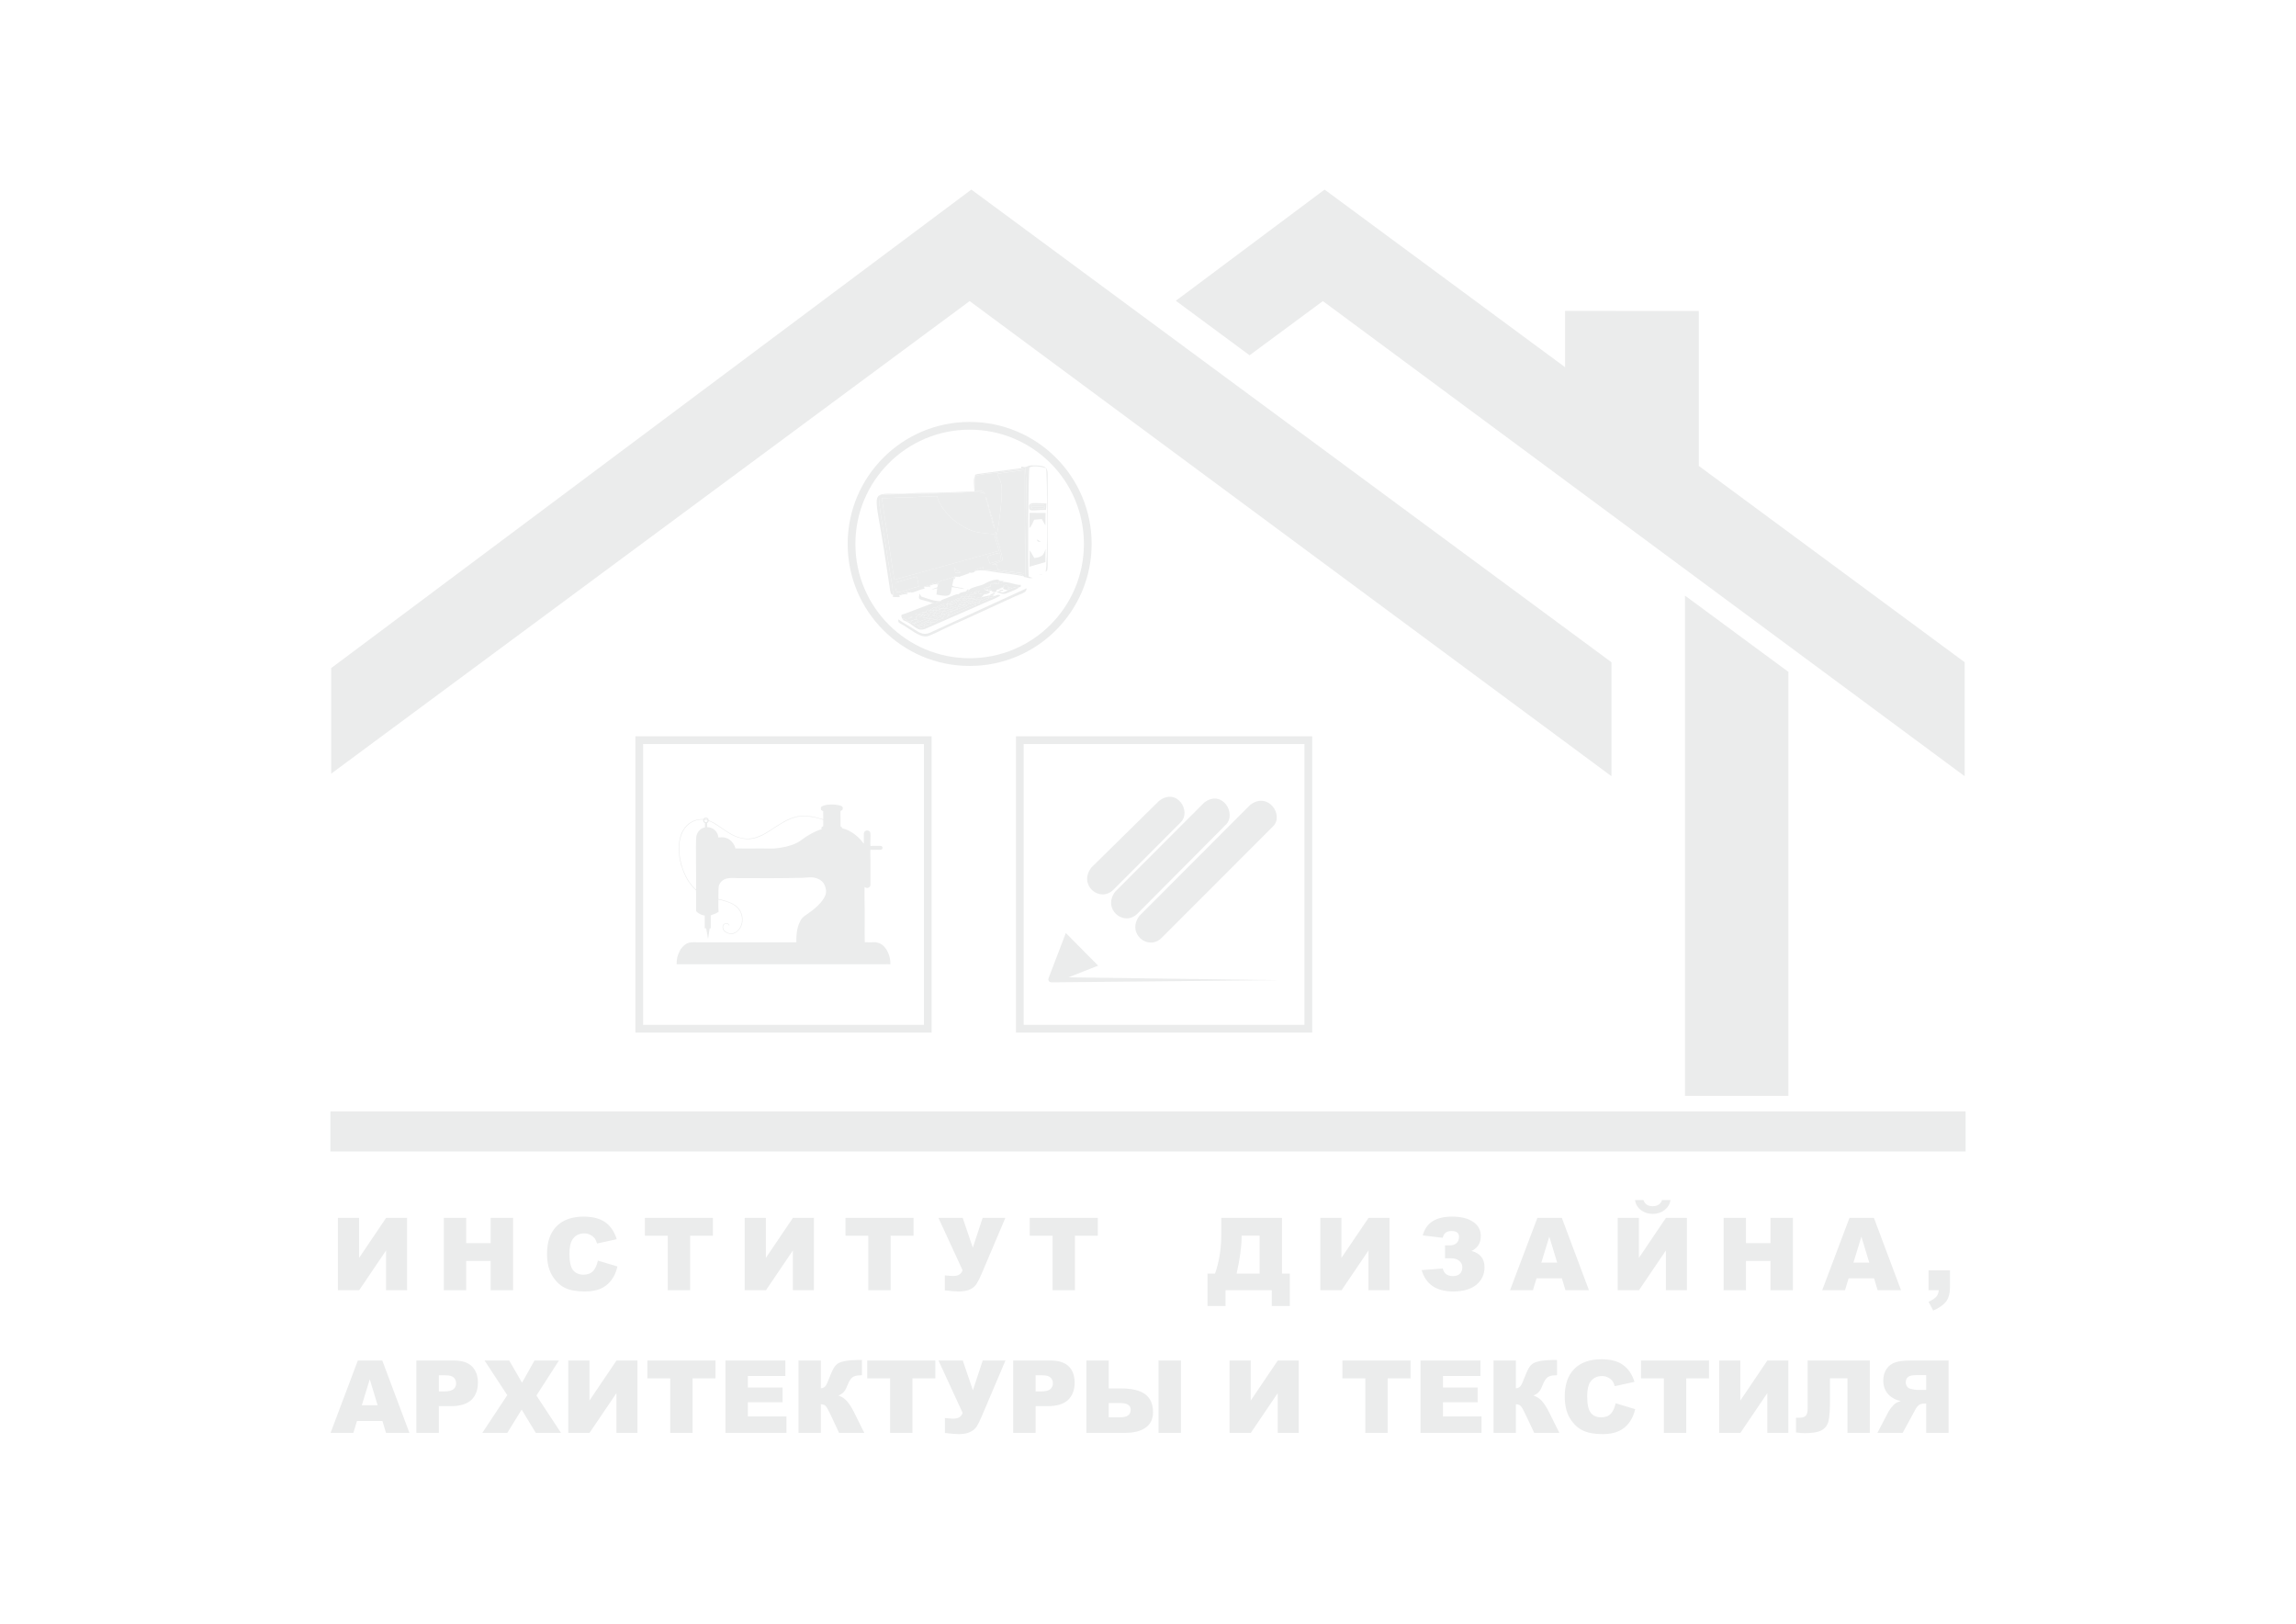
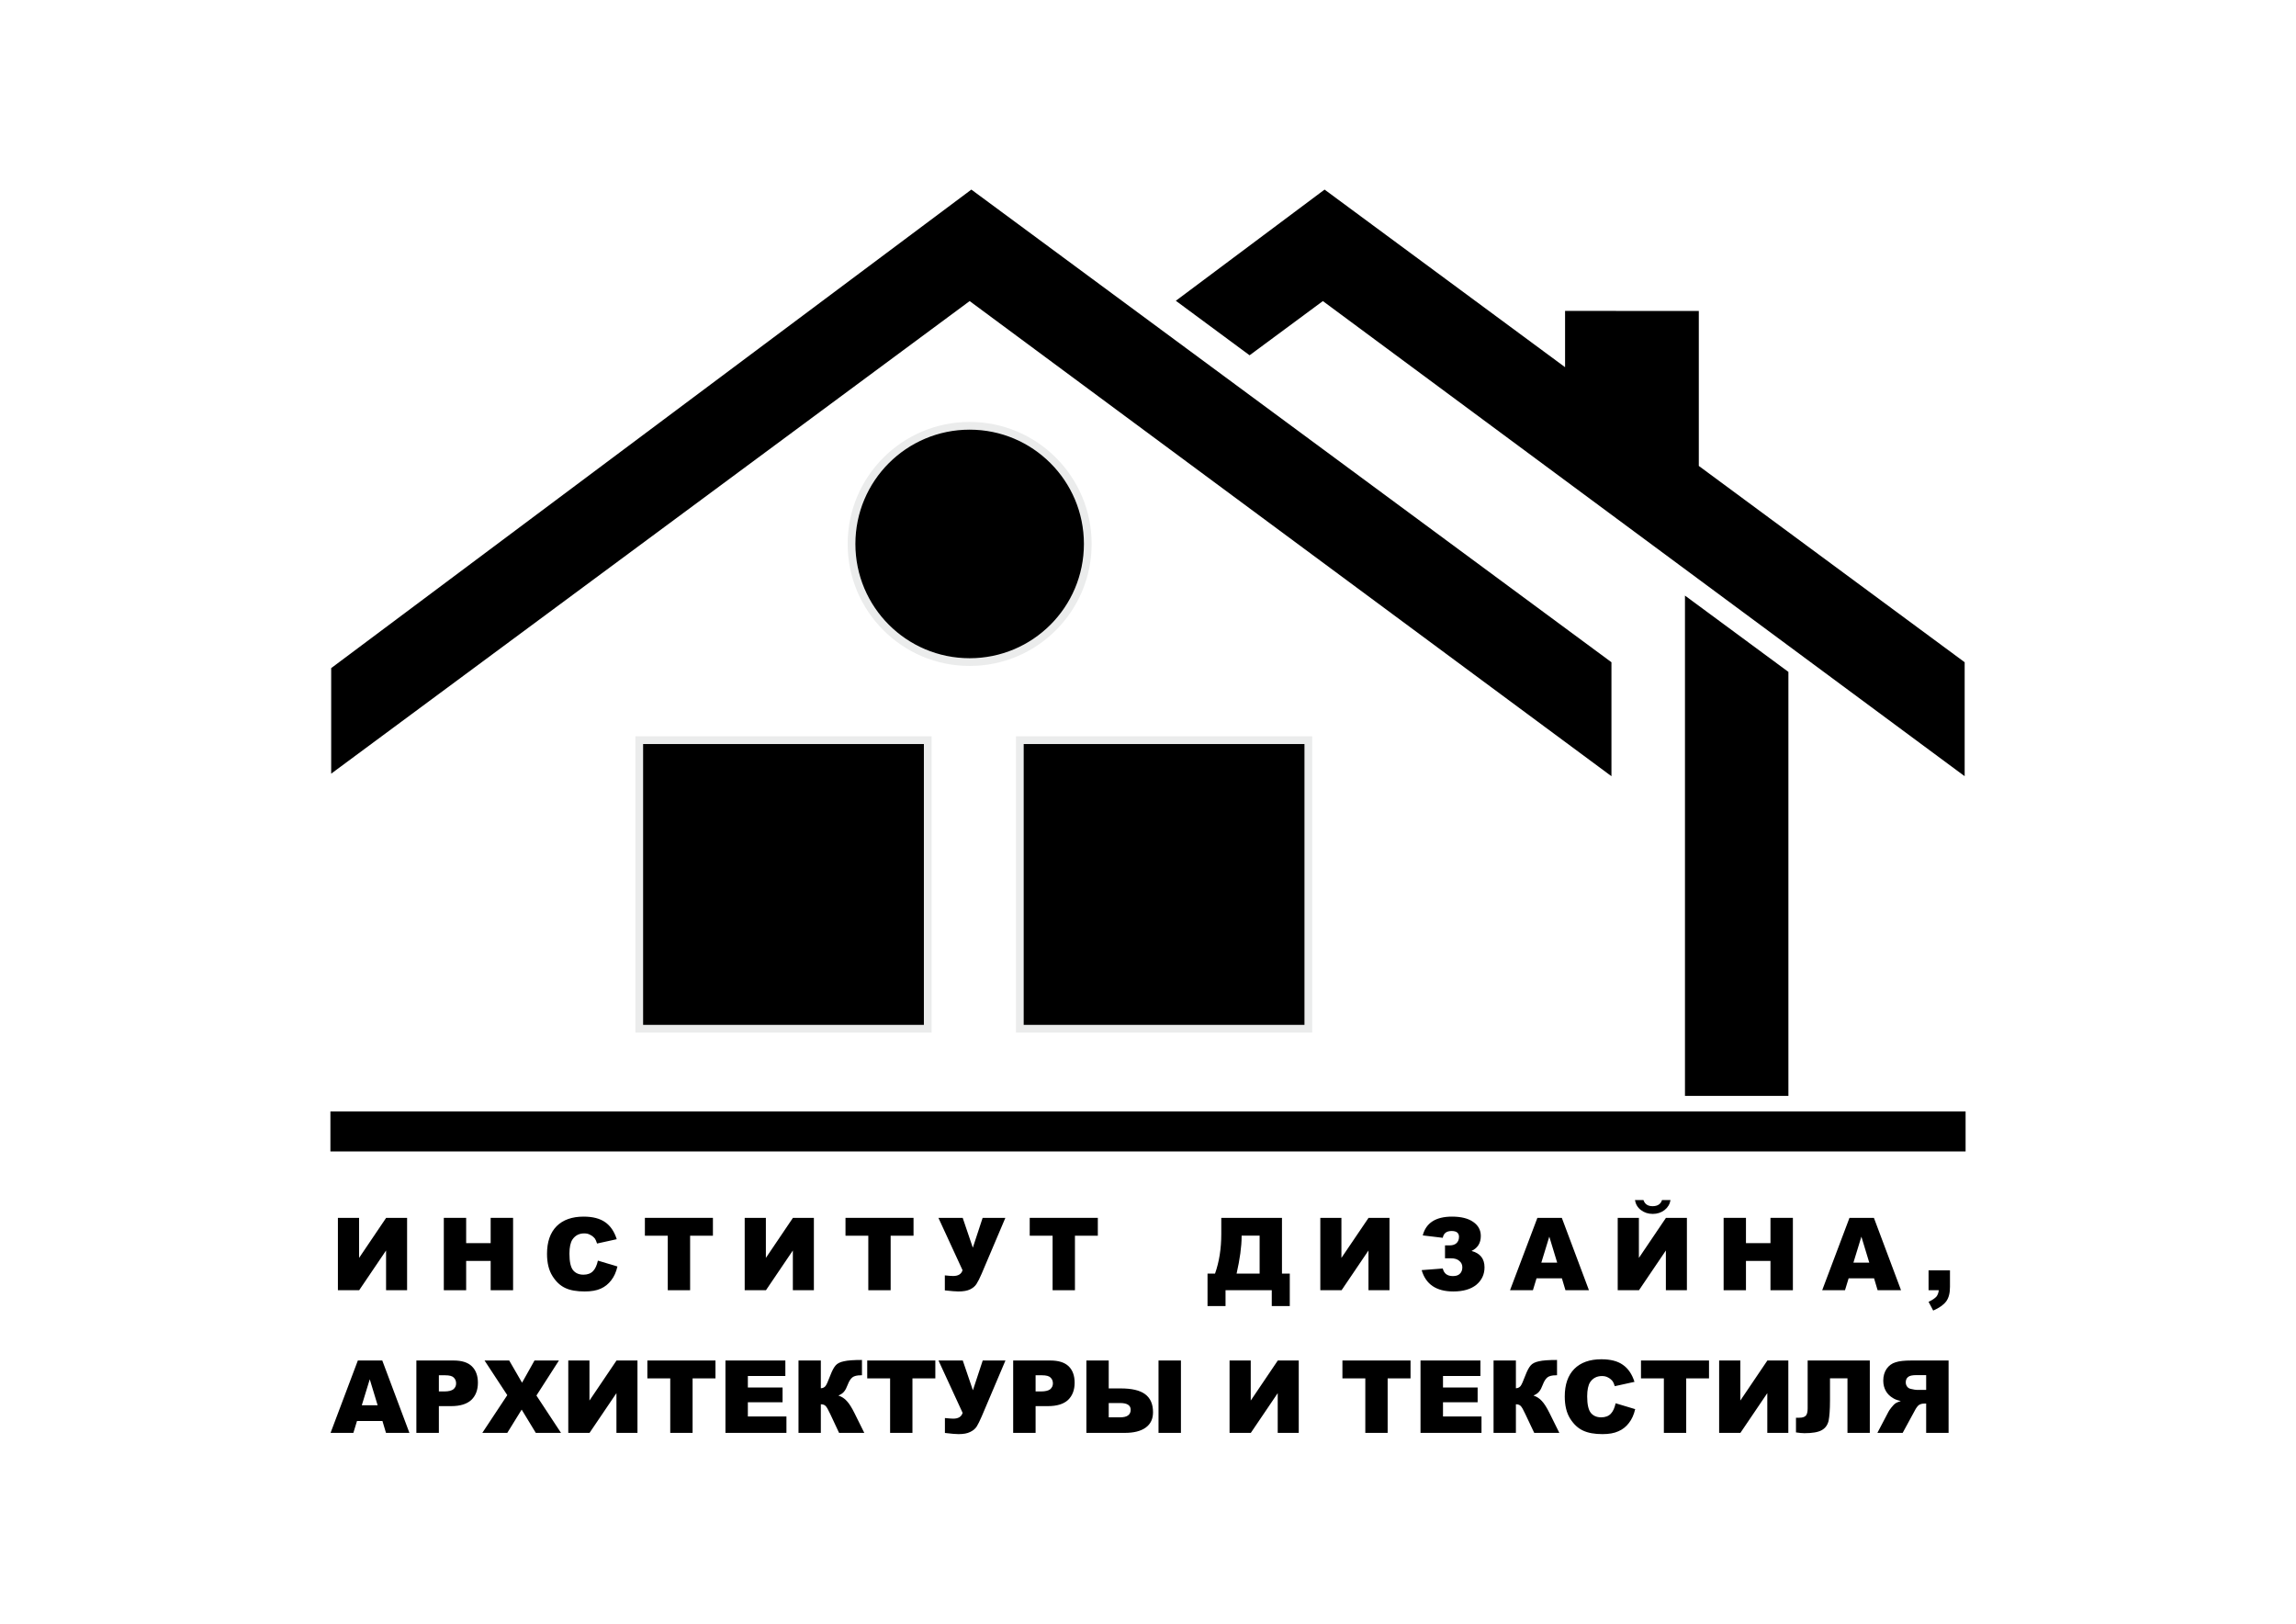
<svg xmlns="http://www.w3.org/2000/svg" xml:space="preserve" width="297mm" height="210mm" version="1.1" style="shape-rendering:geometricPrecision; text-rendering:geometricPrecision; image-rendering:optimizeQuality; fill-rule:evenodd; clip-rule:evenodd" viewBox="0 0 29700 21000">
  <defs>
    <style type="text/css">
   
    .str0 {stroke:#EBECEC;stroke-width:100}
-     .fil1 {fill:none}
-     .fil0 {fill:#EBECEC}
-     .fil2 {fill:#EBECEC;fill-rule:nonzero}
+     .fil1 {fill:#000}
+     .fil0 {fill:#000}
+     .fil2 {fill:#000;fill-rule:nonzero}
   
  </style>
  </defs>
  <g id="Слой_x0020_1">
    <polygon class="fil0" points="12565,2452 4284,8641 4284,10006 12543,3894 20845,10039 20845,8565 " />
    <polygon class="fil0" points="17134,2452 15210,3890 16164,4595 17112,3894 25414,10039 25414,8565 21975,6026 21975,4022 20245,4021 20245,4749 " />
    <polygon class="fil0" points="21796,7703 21796,14174 23134,14174 23134,8690 " />
    <polygon class="fil0" points="25426,14375 4274,14375 4274,14892 25426,14892 " />
    <path class="fil0" d="M16541 12677l-2719 -37 383 -151 -418 -422 -220 575c-16,38 2,63 41,63l2933 -28z" />
    <path class="fil0" d="M14993 10358l-876 863c-174,226 111,460 286,286l869 -870c145,-142 -47,-457 -279,-279z" />
    <path class="fil0" d="M15576 10381l-1149 1150c-174,226 111,460 286,286l1144 -1151c145,-143 -50,-464 -281,-285z" />
    <path class="fil0" d="M16172 10410l-1432 1434c-174,226 111,460 286,286l1442 -1443c145,-143 -64,-455 -296,-277z" />
    <polygon class="fil1 str0" points="13192,9573 16924,9573 16924,13305 13192,13305 " />
    <path class="fil0" d="M9004 11505c-18,-8 -70,-75 -84,-95 -76,-110 -126,-263 -133,-403 -8,-151 35,-302 163,-373 40,-22 91,-37 146,-34 -3,24 5,40 23,45l0 56c-55,8 -103,60 -112,119 -10,66 1,581 -3,685zm1626 -781c-79,21 -170,74 -227,114 -34,24 -61,47 -103,67 -78,38 -186,60 -275,68 -50,4 -117,0 -170,0 -113,0 -229,3 -342,0 -9,-48 -46,-92 -73,-111 -17,-14 -38,-23 -63,-29 -13,-3 -28,-4 -42,-4 -12,0 -35,4 -43,1 -5,-74 -68,-132 -145,-132l0 -50c2,-10 15,-5 20,-30 79,20 213,142 325,192 311,141 458,-99 726,-215 108,-47 213,-45 330,-20 24,6 82,20 101,30 0,116 3,71 -19,93 -11,11 -4,17 0,26zm-1477 -111c-4,31 -52,23 -42,-11 11,1 34,6 42,11zm-36 -19c13,-8 29,-7 34,10 -10,-2 -27,-5 -34,-10zm-304 183c0,8 -10,33 -13,44 -25,85 -26,176 -12,264 3,18 5,34 9,50 3,14 11,37 11,49l35 97c35,85 69,137 128,203 7,9 29,26 33,34l1 251c1,11 -3,15 15,30 28,21 58,38 96,42l0 165 19 1 24 136 6 -33 14 -103 15 -1 0 -166c2,-5 39,-14 60,-24 15,-6 28,-16 41,-22 -4,-48 -4,-111 -2,-159 18,0 99,25 119,32 72,25 138,65 169,138 16,38 22,86 14,130 -15,78 -82,155 -167,133 -94,-25 -89,-112 -41,-122 18,-3 31,3 39,17 4,8 1,8 9,5 -14,-45 -77,-34 -86,6 -4,17 -2,33 4,48 8,16 16,22 28,33 20,10 29,17 56,22 24,4 48,3 68,-8 32,-17 64,-46 79,-80 22,-43 27,-97 16,-148 -5,-23 -14,-44 -24,-62 -33,-56 -83,-88 -147,-113 -36,-14 -96,-32 -136,-39l1 -116c3,-41 -1,-51 18,-84 12,-22 30,-39 53,-51 55,-29 117,-19 184,-19 269,1 559,3 827,-4 69,-1 117,-17 187,6 51,16 91,51 108,99 14,36 21,79 7,117 -37,99 -154,192 -241,251 -50,34 -69,47 -98,114 -32,72 -40,161 -38,247 -64,2 -132,0 -197,0 -362,0 -725,0 -1087,0 -64,0 -112,-6 -163,36 -10,9 -17,14 -25,24 -4,5 -19,24 -23,27 -2,12 -57,77 -53,197l520 0 889 0 1269 0c20,0 69,-2 86,1 7,-100 -48,-235 -141,-273 -10,-4 -43,-11 -47,-13 -12,2 -129,2 -143,0 -3,-144 1,-301 -1,-447 -1,-74 -4,-201 -1,-268 15,9 29,20 54,8 19,-10 22,-24 22,-50l0 -293c0,-44 -4,-105 0,-147 19,4 66,1 88,1 28,0 68,8 68,-25 0,-32 -40,-25 -66,-25 -22,0 -72,-2 -90,2 -3,-31 0,-80 0,-113 0,-38 7,-75 -29,-86 -16,-5 -35,0 -44,9 -13,11 -13,24 -13,45 0,38 0,77 0,115 -7,-6 -19,-24 -26,-33 -26,-32 -58,-63 -92,-88 -45,-34 -94,-61 -161,-79 -4,-21 -16,-15 -22,-26l-1 -197c16,-8 29,-11 30,-33 1,-22 -10,-28 -28,-35 -59,-22 -200,-23 -245,10 -9,6 -11,9 -11,23 -1,30 12,24 30,37l1 105c-83,-20 -114,-38 -214,-44 -83,-5 -148,6 -217,35 -124,53 -214,130 -324,191 -181,100 -308,88 -485,-21 -75,-47 -155,-117 -240,-146 -4,-19 -10,-31 -26,-35 -21,-6 -39,4 -43,17 -101,-3 -187,38 -242,110 -9,12 -16,22 -24,36 -4,8 -16,34 -21,38z" />
    <polygon class="fil1 str0" points="8269,9573 12001,9573 12001,13305 8269,13305 " />
    <path class="fil1 str0" d="M12543 5507c844,0 1528,684 1528,1528 0,844 -684,1528 -1528,1528 -844,0 -1528,-684 -1528,-1528 0,-844 684,-1528 1528,-1528z" />
    <path class="fil2" d="M4371 16687m895 -936l0 936 -272 0 0 -514 -348 514 -275 0 0 -936 274 0 0 518 350 -518 271 0z" />
    <path class="fil2" d="M5741 16687m0 -936l289 0 0 327 317 0 0 -327 290 0 0 936 -290 0 0 -379 -317 0 0 379 -289 0 0 -936z" />
    <path class="fil2" d="M7076 16687m658 -383l253 76c-17,72 -43,131 -81,179 -36,47 -81,84 -136,108 -53,24 -123,36 -206,36 -103,0 -186,-14 -250,-44 -66,-30 -121,-81 -168,-156 -47,-75 -70,-170 -70,-286 0,-155 41,-274 124,-358 82,-82 199,-124 349,-124 118,0 211,24 279,72 68,47 118,120 150,220l-255 56c-9,-29 -18,-50 -27,-63 -17,-21 -37,-38 -61,-49 -23,-14 -49,-19 -78,-19 -65,0 -116,26 -152,79 -26,39 -39,100 -39,184 0,104 16,174 47,213 31,38 76,58 134,58 54,0 96,-16 125,-47 29,-30 49,-76 62,-135z" />
    <path class="fil2" d="M8342 16687m0 -936l880 0 0 231 -295 0 0 705 -289 0 0 -705 -296 0 0 -231z" />
    <path class="fil2" d="M9633 16687m895 -936l0 936 -272 0 0 -514 -348 514 -275 0 0 -936 274 0 0 518 350 -518 271 0z" />
    <path class="fil2" d="M10937 16687m0 -936l880 0 0 231 -296 0 0 705 -289 0 0 -705 -295 0 0 -231z" />
    <path class="fil2" d="M12139 16687m0 -936l314 0 131 386 127 -386 294 0 -307 723c-25,58 -47,102 -66,131 -18,29 -45,52 -83,71 -37,18 -87,27 -152,27 -34,0 -92,-5 -175,-14l0 -194c49,5 85,8 107,8 67,0 107,-25 122,-75l-312 -677z" />
    <path class="fil2" d="M13320 16687m0 -936l881 0 0 231 -296 0 0 705 -289 0 0 -705 -296 0 0 -231z" />
    <path class="fil2" d="M15620 16687m1064 205l-233 0 0 -205 -598 0 0 205 -233 0 0 -420 97 0c54,-152 81,-322 81,-512l0 -209 785 0 0 721 101 0 0 420zm-390 -420l0 -491 -233 0 0 12c0,129 -22,289 -65,479l298 0z" />
    <path class="fil2" d="M17079 16687m895 -936l0 936 -272 0 0 -514 -348 514 -275 0 0 -936 273 0 0 518 351 -518 271 0z" />
    <path class="fil2" d="M18390 16687m645 -508c112,30 168,100 168,212 0,91 -35,166 -105,225 -71,58 -171,87 -299,87 -220,0 -356,-93 -409,-276l273 -21c16,66 59,98 131,98 41,0 71,-10 90,-30 21,-19 32,-48 32,-83 0,-36 -13,-63 -40,-84 -24,-22 -61,-33 -106,-33l-78 0 0 -167 61 0c38,0 67,-10 88,-29 21,-20 32,-47 32,-81 0,-51 -32,-76 -96,-76 -65,0 -103,29 -114,88l-259 -31c42,-162 169,-243 378,-243 117,0 208,22 274,68 66,45 99,106 99,182 0,92 -40,156 -120,194z" />
    <path class="fil2" d="M19533 16687m671 -154l-328 0 -47 154 -296 0 354 -936 316 0 351 936 -304 0 -46 -154zm-61 -203l-102 -336 -103 336 205 0z" />
    <path class="fil2" d="M20926 16687m895 -936l0 936 -272 0 0 -514 -348 514 -275 0 0 -936 274 0 0 518 350 -518 271 0zm-212 -230c-9,53 -35,96 -77,129 -43,33 -94,50 -153,50 -59,0 -110,-17 -153,-50 -43,-33 -68,-76 -77,-129l110 0c18,53 57,79 118,79 64,0 105,-26 122,-79l110 0z" />
    <path class="fil2" d="M22296 16687m0 -936l289 0 0 327 317 0 0 -327 290 0 0 936 -290 0 0 -379 -317 0 0 379 -289 0 0 -936z" />
    <path class="fil2" d="M23571 16687m671 -154l-329 0 -47 154 -295 0 353 -936 316 0 351 936 -303 0 -46 -154zm-62 -203l-102 -336 -103 336 205 0z" />
    <path class="fil2" d="M24947 16687m0 -257l277 0 0 213c0,80 -15,141 -48,187 -34,46 -89,85 -169,120l-60 -113c50,-23 82,-46 102,-68 18,-24 27,-50 30,-82l-132 0 0 -257z" />
    <path class="fil2" d="M4276 18532m671 -154l-329 0 -47 154 -295 0 353 -936 316 0 351 936 -303 0 -46 -154zm-62 -203l-102 -336 -103 336 205 0zm501 357m0 -936l482 0c104,0 183,24 235,74 52,50 79,122 79,213 0,95 -29,169 -85,223 -58,53 -144,80 -262,80l-158 0 0 346 -291 0 0 -936zm291 400l72 0c56,0 95,-11 117,-29 23,-20 34,-44 34,-75 0,-30 -9,-54 -30,-75 -19,-20 -56,-30 -111,-30l-82 0 0 209zm562 536m29 -936l319 0 166 287 161 -287 316 0 -291 453 318 483 -326 0 -183 -301 -186 301 -323 0 323 -488 -294 -448zm1083 936m895 -936l0 936 -272 0 0 -514 -348 514 -275 0 0 -936 274 0 0 518 350 -518 271 0zm128 936m0 -936l881 0 0 231 -296 0 0 705 -289 0 0 -705 -296 0 0 -231zm1010 936m0 -936l775 0 0 200 -485 0 0 149 449 0 0 191 -449 0 0 184 499 0 0 212 -789 0 0 -936zm945 936m851 0l-326 0 -113 -241c-27,-57 -47,-94 -62,-108 -14,-14 -35,-21 -61,-21l0 370 -289 0 0 -936 289 0 0 359c25,-1 44,-10 59,-27 14,-16 35,-64 65,-143 22,-57 44,-99 67,-125 21,-25 57,-44 107,-54 50,-12 128,-17 234,-17l0 198 -14 0c-50,0 -87,9 -110,27 -24,20 -43,50 -59,92 -16,41 -31,73 -50,94 -17,21 -42,36 -72,49 42,14 79,37 109,71 31,33 64,85 99,156l127 256zm38 0m0 -936l881 0 0 231 -296 0 0 705 -289 0 0 -705 -296 0 0 -231zm922 936m0 -936l314 0 131 385 127 -385 294 0 -307 723c-25,58 -47,102 -65,131 -19,29 -46,52 -84,70 -37,19 -86,28 -152,28 -34,0 -91,-5 -175,-15l0 -193c50,5 85,8 107,8 67,0 107,-25 122,-75l-312 -677zm966 936m0 -936l481 0c105,0 183,24 236,74 52,50 78,122 78,213 0,95 -29,169 -85,223 -57,53 -144,80 -261,80l-159 0 0 346 -290 0 0 -936zm290 400l72 0c56,0 96,-11 118,-29 22,-20 34,-44 34,-75 0,-30 -9,-54 -30,-75 -20,-20 -56,-30 -111,-30l-83 0 0 209zm657 536m289 -575l154 0c143,0 248,24 316,74 69,51 103,128 103,234 0,87 -31,152 -94,198 -63,46 -153,69 -271,69l-497 0 0 -936 289 0 0 361zm0 374l148 0c90,0 136,-33 136,-98 0,-58 -46,-87 -136,-87l-148 0 0 185zm644 -735l290 0 0 936 -290 0 0 -936zm919 936m895 -936l0 936 -272 0 0 -514 -348 514 -275 0 0 -936 274 0 0 518 350 -518 271 0zm565 936m0 -936l881 0 0 231 -296 0 0 705 -289 0 0 -705 -296 0 0 -231zm1010 936m0 -936l775 0 0 200 -484 0 0 149 448 0 0 191 -448 0 0 184 498 0 0 212 -789 0 0 -936zm945 936m851 0l-325 0 -114 -241c-26,-57 -47,-94 -62,-108 -14,-14 -35,-21 -61,-21l0 370 -289 0 0 -936 289 0 0 359c25,-1 44,-10 59,-27 14,-16 35,-64 65,-143 22,-57 44,-99 67,-125 21,-25 57,-44 107,-54 50,-12 128,-17 234,-17l0 198 -14 0c-50,0 -87,9 -110,27 -24,20 -43,50 -59,92 -16,41 -31,73 -50,94 -17,21 -42,36 -72,49 42,14 79,37 109,71 31,33 64,85 99,156l127 256zm70 0m658 -383l253 76c-17,72 -43,131 -81,179 -36,47 -81,84 -136,107 -53,25 -123,37 -206,37 -103,0 -186,-15 -250,-45 -66,-30 -121,-81 -168,-155 -47,-75 -70,-170 -70,-287 0,-154 41,-273 124,-357 82,-82 199,-124 349,-124 118,0 211,23 279,72 68,47 118,120 150,220l-255 56c-9,-29 -18,-50 -27,-63 -17,-21 -37,-38 -61,-50 -23,-13 -49,-18 -78,-18 -65,0 -116,26 -152,78 -26,40 -39,101 -39,185 0,103 16,174 47,213 31,38 76,58 134,58 54,0 96,-16 125,-47 29,-30 49,-76 62,-135zm328 383m0 -936l880 0 0 231 -295 0 0 705 -289 0 0 -705 -296 0 0 -231zm1011 936m895 -936l0 936 -272 0 0 -514 -348 514 -275 0 0 -936 274 0 0 518 350 -518 271 0zm99 936m955 0l-289 0 0 -706 -226 0 0 288c0,119 -7,205 -18,261 -13,55 -42,96 -89,122 -46,26 -121,39 -224,39 -31,0 -68,-4 -109,-10l0 -190 44 0c39,0 66,-9 83,-26 16,-17 24,-49 24,-94l0 -620 804 0 0 936zm98 0m921 0l0 -936 -482 0c-89,0 -157,7 -204,23 -47,14 -87,43 -116,85 -28,42 -43,92 -43,152 0,52 12,97 34,135 21,38 53,68 92,91 23,16 57,28 101,38 -34,11 -59,22 -75,34 -10,8 -26,24 -47,50 -20,25 -33,44 -39,57l-142 271 327 0 155 -285c19,-38 38,-61 52,-73 21,-15 45,-21 72,-21l25 0 0 379 290 0zm-290 -556l-122 0c-13,0 -39,-4 -77,-13 -19,-4 -35,-13 -47,-29 -12,-17 -18,-34 -18,-55 0,-30 9,-53 29,-69 19,-17 54,-25 108,-25l127 0 0 191z" />
    <path class="fil0" d="M11407 6444l161 1054 1354 -374 -61 -216c-196,-23 -264,-4 -469,-141 -85,-56 -238,-203 -270,-350l-715 27z" />
    <path class="fil0" d="M11598 7658c-7,-22 -12,-35 -16,-60l2 -63 270 -78c20,29 24,88 30,129 -82,13 -215,79 -286,72zm750 -319c25,47 8,27 44,46 26,14 13,3 31,21l-62 3c-9,-23 -19,-38 -13,-70zm426 -139c36,-24 113,-41 160,-51l16 95 -146 43 -30 -87zm60 -475c9,14 -1,-9 14,25l21 90c-20,-29 -32,-75 -35,-115zm-22 -75c7,11 8,2 18,32 7,25 4,21 7,43 -7,-10 -8,-3 -18,-33 -6,-21 -5,-21 -7,-42zm-20 -74c20,32 17,30 24,74 -18,-27 -21,-28 -24,-74zm-22 -76c22,34 17,24 24,74 -7,-11 -3,11 -16,-31 -7,-24 -5,-18 -8,-43zm-648 -83c32,147 185,294 270,350 205,137 273,118 469,141l61 216 -1354 374 -161 -1054 715 -27zm644 41c8,23 4,20 7,41 -22,-35 -18,-39 -25,-75 7,11 9,5 18,34zm135 -331l347 -47 -2 1336 -336 -44 -17 -72 -61 7c41,-27 97,-31 136,-60 3,-61 -72,-278 -90,-357 29,-12 -25,-14 8,5 29,15 -17,18 13,6 23,-123 73,-484 57,-609 -10,-90 -39,-111 -55,-165zm-290 31l5 197c68,-2 105,-19 126,35 -43,-41 -252,-20 -322,-17 -120,4 -234,6 -353,10 -129,4 -619,3 -696,25 -15,68 69,526 85,636 15,108 33,216 51,324 13,86 47,253 45,329 2,27 -26,21 34,25 93,6 36,-8 47,-19 6,-8 -6,-4 16,-16 1,0 22,-9 24,-10 70,-20 36,-2 50,9 23,7 15,7 6,-15 2,-3 -21,-14 24,-19 36,-4 17,-1 34,12 55,-2 105,-44 174,-49l-9 -27c3,-1 34,-11 34,-11 32,-1 12,-6 30,11 26,8 22,12 10,-12 11,-15 -14,0 16,-17 5,-3 19,-9 24,-10 59,-18 35,-4 49,7 25,9 18,10 8,-13 20,-27 62,-32 105,-45 163,-54 92,-32 109,-11 26,0 20,6 12,-20 0,0 -21,-13 24,-17 34,-4 16,-1 33,11l128 -46c63,-30 -48,4 21,-6 8,-1 28,-3 31,-4 32,-12 16,-7 26,-19 1,-3 3,-10 5,-8 0,0 -1,-10 44,-24 26,-7 34,-10 57,-20l0 32c68,0 183,25 257,33l199 27c51,7 43,3 67,26 9,18 4,9 29,14 -24,-241 32,-1317 -14,-1424 -76,-19 -34,3 -47,13 26,15 77,3 -46,20 -26,4 -52,7 -75,10 -54,8 -110,14 -160,22 -84,14 -250,24 -317,51z" />
    <path class="fil0" d="M12901 6127c16,54 45,75 55,165 16,125 -34,486 -57,609 -30,12 16,9 -13,-6 -33,-19 21,-17 -8,-5 18,79 93,296 90,357 -39,29 -95,33 -136,60l61 -7 17 72 336 44 2 -1336 -347 47z" />
    <path class="fil0" d="M11755 8002c10,-13 -12,-8 19,-19 18,-6 8,-3 33,-4l-52 23zm775 -288l52 -3c-20,13 -19,10 -26,30 -94,-4 -13,25 -109,25l15 -13c1,-1 6,-2 7,-7 1,-4 4,-5 7,-7 -61,-4 -28,-6 -46,-21 32,-16 36,4 9,-17l39 19c0,1 1,5 2,6 0,1 1,8 2,6 0,-1 1,4 1,6 52,-5 33,2 47,-24zm0 0l-44 -1c31,-29 7,-28 58,-26 -2,3 -2,42 -10,20 -1,-2 -2,5 -4,7zm7 -86c-26,28 37,22 -48,24 -4,1 -50,5 -74,20 -62,37 38,-3 -24,12 -2,1 -18,3 -21,3l-180 69c-22,14 -3,-4 -19,16 -20,12 -42,23 -72,36l-32 -8 -357 136c-48,16 -72,5 -28,85 10,-19 -22,-28 31,-10 38,14 -14,-4 32,28l68 -18 46 -22c-2,-2 -4,-10 -5,-8l-9 -13 -2 -39c33,14 34,11 64,-5 38,-20 1,-14 66,-19 3,-3 10,-10 11,-12 1,0 4,-4 5,-5 22,-18 -20,-16 25,-9 9,33 8,-19 -1,15l36 22 -42 33c44,6 48,-3 89,-11 -15,-16 -1,-4 -21,-19l-25 -15c54,-13 18,2 28,-22l-53 1 53 -33c63,-1 5,-4 31,18 21,7 13,7 4,-14 7,-10 -5,-4 14,-19l90 -39c58,0 4,-4 28,18 24,8 16,8 5,-13l12 -21c9,-24 7,6 2,-12 40,6 10,9 46,-2 48,-15 68,-42 124,-44 -37,31 -29,1 -18,30 40,13 6,59 116,0 24,-13 16,-11 24,-21l45 -3c31,-65 -4,23 -10,-49l-49 1c3,-2 7,-7 8,-5 3,10 10,-10 10,-10 13,-25 7,3 1,-14 49,8 51,-8 57,-11 21,-14 24,-6 61,-13 -33,20 -27,12 -12,41l61 12c6,-4 -5,0 19,-13 21,-11 -22,8 16,-7 20,-9 22,-8 46,-13 -15,-9 6,-3 -33,-15 -26,-7 -12,-4 -42,-7l26 -5 -38 -19 92 -30 -1 -22c1,-13 36,-3 40,-5l14 -23 37 17 13 -7c7,-34 -25,-12 18,-28 -34,-46 -173,19 -215,45 -21,13 -167,41 -183,70z" />
    <path class="fil0" d="M13256 6042c46,107 -10,1183 14,1424 32,9 45,16 90,9l-53 -18c-14,-109 -6,-1377 10,-1410 45,-31 172,-7 214,8 17,52 25,1265 -6,1339 11,-10 27,4 27,-87l0 -1175c0,-98 -43,-114 -204,-113 -57,1 -48,16 -92,23z" />
    <path class="fil0" d="M11620 8010c-1,47 -3,36 70,79 118,70 227,170 323,135 61,-23 152,-67 213,-98 71,-35 147,-66 221,-99l643 -295c114,-56 191,-60 189,-123l-1251 575c-93,39 -150,-13 -218,-55 -63,-40 -137,-80 -190,-119z" />
    <path class="fil0" d="M11552 7697c2,-76 -32,-243 -45,-329 -18,-108 -36,-216 -51,-324 -16,-110 -100,-568 -85,-636 77,-22 567,-21 696,-25 119,-4 233,-6 353,-10 70,-3 279,-24 322,17 -21,-54 -58,-37 -126,-35l-5 -197c-25,28 -7,163 -5,198 -224,5 -458,21 -681,19 -109,-1 -233,14 -337,12 -335,-6 -270,-18 -154,719l80 528c10,50 8,45 38,63z" />
    <path class="fil0" d="M11950 8074l14 30c-50,14 -57,33 -91,-2l77 -28zm0 0c37,-21 40,-26 84,-31l16 25c-56,13 -42,29 -100,6zm84 -31c38,-33 45,-36 98,-23 -37,34 -54,33 -98,23zm98 -23l-8 -14c0,-3 -1,-5 -3,-6 38,-22 45,-30 85,-4l-74 24zm65 -52c36,-23 45,-27 82,-10 -33,30 -57,37 -82,10zm607 -268l48 8c-11,11 4,8 -29,21 -10,4 -20,2 -28,2 -11,13 0,8 -26,21 -13,6 -20,7 -31,12 -38,17 -21,23 -73,14 39,33 -36,-35 15,17l-56 12c6,24 11,19 -12,19 -36,4 -136,53 -177,71l-136 55c-50,2 -29,-15 -30,-17 11,-5 19,-9 29,-14 22,-12 17,-11 23,-17 -14,1 -28,2 -41,7 -40,12 5,-2 -37,18 -34,17 -32,12 -66,8 26,30 -26,-34 12,19 -20,6 -31,10 -51,14l-34 13c-39,26 -35,21 -78,18l6 16c-40,14 -74,30 -113,47 -40,18 -80,48 -99,1l-48 -18 41 -26 -68 18c-46,-32 6,-14 -32,-28 -53,-18 -21,-9 -31,10 145,48 172,164 299,107l802 -351c44,-19 131,-51 160,-79 -58,-17 -55,18 -90,7 -36,-12 -6,-7 0,-12l-8 -17c-12,5 -12,3 -24,10 -13,8 -15,11 -17,14z" />
    <path class="fil0" d="M12123 7543c16,20 17,-28 8,30 -7,44 -24,17 -82,55l74 -19 -9 81c188,38 183,6 198,-96 57,2 99,20 162,22 -42,-24 -120,-14 -157,-43l20 -86c-17,-21 54,-43 -109,11 -43,13 -85,18 -105,45z" />
    <path class="fil0" d="M11598 7658c71,7 204,-59 286,-72 -6,-41 -10,-100 -30,-129l-270 78 -2 63c4,25 9,38 16,60z" />
    <path class="fil0" d="M12389 7851c6,34 -49,32 -69,16l69 -16zm0 0c9,-37 51,-31 73,-15l-73 15zm-21 -33c-3,-36 43,-27 67,-24 -11,10 17,5 -29,20 -18,6 -21,3 -38,4zm48 -56l-105 52c-23,1 -25,-9 -31,-14l61 -20c47,-21 20,-22 75,-18zm175 -73c5,-11 -17,-13 21,-21 31,-5 15,0 25,5l-46 16zm0 0c6,72 41,-16 10,49l-45 3c-8,10 0,8 -24,21 -110,59 -76,13 -116,0 -11,-29 -19,1 18,-30 -56,2 -76,29 -124,44 -36,11 -6,8 -46,2 5,18 7,-12 -2,12l-12 21c38,1 27,4 45,15 2,1 5,3 7,5 33,-22 24,-16 66,-13 -7,16 13,13 -29,25 -19,5 -22,1 -37,-2l-8 15c0,0 -2,3 -3,5l-60 14c9,-14 -37,16 32,-36l-18 -15c-24,-22 30,-18 -28,-18l-90 39c-19,15 -7,9 -14,19l30 -1c32,-29 32,-26 79,-25 -15,20 0,5 -18,20l-22 14 51 -1 -26 33c56,6 45,-24 106,-25 20,23 7,-8 8,25l180 -67c26,-15 17,-13 23,-19l-74 6c29,-30 23,-18 59,-33 42,-18 21,-22 78,-18 -2,-2 -10,-14 -12,-16l60 -11c21,-27 22,-22 63,-23l30 -33 -61 -12c-15,-29 -21,-21 12,-41 -37,7 -40,-1 -61,13 -6,3 -8,19 -57,11 6,17 12,-11 -1,14 0,0 -7,20 -10,10 -1,-2 -5,3 -8,5l49 -1z" />
    <path class="fil0" d="M12917 7541c2,11 13,12 -19,14 -35,2 -11,-1 -29,-10l35 3 -37 -17 -14 23c-4,2 -39,-8 -40,5l1 22c-12,10 10,2 -20,14 -10,4 -22,5 -31,8l23 28c-9,26 -5,10 9,12 7,-37 -3,-16 19,-23l8 18 15 13c28,9 4,5 41,7 24,-24 5,-12 13,-28l91 -42c25,-29 -44,-5 46,-26 0,1 1,2 1,4 0,2 2,4 2,5 0,1 2,5 2,6l5 17c33,3 17,7 56,11 52,-9 38,-21 87,-11 60,-6 1,7 28,-28 -62,-2 -94,-16 -150,-29 -125,-28 -79,11 -118,14 17,-8 4,2 13,-6l31 -31 -50 -1c-43,16 -11,-6 -18,28z" />
    <path class="fil0" d="M13379 7217c-21,-33 -33,-62 -59,-99l-3 211 206 -59 2 -172c-26,87 -48,107 -146,119z" />
    <path class="fil0" d="M13316 6831c30,-31 43,-70 61,-109l99 -9 47 83 2 -162 -207 -1 -2 198z" />
    <path class="fil0" d="M11970 7957l48 7c0,0 -30,49 -84,18l36 -25zm-125 21c33,-31 49,-30 89,-23 -34,35 -57,32 -89,23zm125 -21l-46 -8c32,-32 38,-18 42,-30 1,-4 5,-3 7,-4 16,7 7,1 21,12 2,1 6,9 8,6 1,-2 5,5 7,6l-39 18zm3 -42c-65,5 -28,-1 -66,19 -30,16 -31,19 -64,5l2 39 9 13c1,-2 3,6 5,8l-46 22c49,-7 37,-18 73,9 -34,15 -41,10 -66,35 74,-12 134,-66 206,-64 13,-32 22,-24 53,-33 22,-7 17,-3 31,-12 42,-27 5,-4 20,-20l-47 -10 45 -32 -50 -2c-10,24 26,9 -28,22l25 15c20,15 6,3 21,19 -41,8 -45,17 -89,11l42 -33 -36 -22c9,-34 10,18 1,-15 -45,-7 -3,-9 -25,9 -1,1 -4,5 -5,5 -1,2 -8,9 -11,12z" />
    <path class="fil0" d="M12804 7287l146 -43 -16 -95c-47,10 -124,27 -160,51l30 87z" />
    <path class="fil0" d="M12524 7818c-6,6 3,4 -23,19l-180 67c-6,6 -1,5 -23,17 -10,5 -18,9 -29,14 1,2 -20,19 30,17l136 -55c41,-18 141,-67 177,-71 -8,-13 -7,-17 -25,-27 -36,16 -24,15 -63,19z" />
    <path class="fil0" d="M13513 6576l-155 5c-18,-16 -4,2 -11,-26l-8 14c-1,1 -3,6 -4,7 -1,1 -3,4 -4,7l3 -57 174 3 5 47zm-202 -28c0,83 41,45 220,47l5 -83c-124,-2 -225,-24 -225,36z" />
    <path class="fil0" d="M12612 7386c80,-28 220,10 307,20 111,13 214,26 322,46 -24,-23 -16,-19 -67,-26l-199 -27c-74,-8 -189,-33 -257,-33l0 -32c-23,10 -31,13 -57,20 -45,14 -44,24 -44,24 -2,-2 -4,5 -5,8z" />
    <path class="fil0" d="M12067 7800l32 8c30,-13 52,-24 72,-36 -63,15 -196,-39 -254,-57l-22 -38c-15,72 -15,71 55,88 38,10 84,24 117,35z" />
    <path class="fil0" d="M12611 6158c67,-27 233,-37 317,-51 50,-8 106,-14 160,-22 23,-3 49,-6 75,-10 123,-17 72,-5 46,-20l-564 76c-58,16 -21,5 -34,27z" />
    <path class="fil0" d="M13094 7605l-6 7 -39 10 -12 13c-43,18 -68,43 -108,12l-39 9c0,0 23,9 24,9 66,22 77,22 130,-1 27,-12 138,-51 137,-70 -49,-10 -35,2 -87,11z" />
    <path class="fil0" d="M11820 8065c19,47 59,17 99,-1 39,-17 73,-33 113,-47l-6 -16c-72,-2 -132,52 -206,64z" />
    <path class="fil0" d="M12698 7723c-12,34 -26,26 -63,23 19,21 7,4 -2,19l-46 8c-23,30 -24,23 -64,25l1 20c39,-4 27,-3 63,-19l21 -12 57 -9c9,-10 -7,-5 25,-21 13,-6 19,-6 31,-11 45,-20 18,-22 74,-15l-13 -16c50,-6 11,1 22,-15l-106 23z" />
    <path class="fil0" d="M13347 6555l150 -5 16 26 -5 -47 -174 -3 -3 57c1,-3 3,-6 4,-7 1,-1 3,-6 4,-7l8 -14z" />
    <path class="fil0" d="M12026 8001c43,3 39,8 78,-18l34 -13c20,-4 31,-8 51,-14 -38,-53 14,11 -12,-19l-47 -1c-15,16 22,-7 -20,20 -14,9 -9,5 -31,12 -31,9 -40,1 -53,33z" />
    <path class="fil0" d="M13513 6576l-16 -26 -150 5c7,28 -7,10 11,26l155 -5z" />
    <path class="fil0" d="M12245 7824l18 15c-69,52 -23,22 -32,36l60 -14c1,-2 3,-5 3,-5l8 -15c15,3 18,7 37,2 42,-12 22,-9 29,-25 -42,-3 -33,-9 -66,13 -2,-2 -5,-4 -7,-5 -18,-11 -7,-14 -45,-15 11,21 19,21 -5,13z" />
    <path class="fil0" d="M12207 7904l-30 33c34,4 32,9 66,-8 42,-20 -3,-6 37,-18 13,-5 27,-6 41,-7 -1,-33 12,-2 -8,-25 -61,1 -50,31 -106,25z" />
    <path class="fil0" d="M12982 7588l-6 23c4,6 9,5 10,9 1,3 6,3 8,3 2,1 12,3 14,3 13,3 23,6 29,9l12 -13 -18 -9c42,-13 25,-23 57,-1l6 -7c-39,-4 -23,-8 -56,-11l-5 -17c0,-1 -2,-5 -2,-6 0,-1 -2,-3 -2,-5 0,-2 -1,-3 -1,-4 -90,21 -21,-3 -46,26z" />
    <path class="fil0" d="M12556 7741c7,-20 6,-17 26,-30l-52 3c-14,26 5,19 -47,24 0,-2 -1,-7 -1,-6 -1,2 -2,-5 -2,-6 -1,-1 -2,-5 -2,-6l-39 -19c27,21 23,1 -9,17 18,15 -15,17 46,21 -3,2 -6,3 -7,7 -1,5 -6,6 -7,7l-15 13c96,0 15,-29 109,-25z" />
    <path class="fil0" d="M12109 7878l-29 0 -2 14 50 2 -45 32 47 10 37 -20 -37 -23 25 -10c-18,-17 -8,-10 -12,-20l-30 1c9,21 17,21 -4,14z" />
    <path class="fil0" d="M12665 7778c52,9 35,3 73,-14 11,-5 18,-6 31,-12 26,-13 15,-8 26,-21 -56,-7 -29,-5 -74,15 -12,5 -18,5 -31,11 -32,16 -16,11 -25,21z" />
    <path class="fil0" d="M11813 8021l-41 26 48 18c25,-25 32,-20 66,-35 -36,-27 -24,-16 -73,-9z" />
    <path class="fil0" d="M12524 7818l-1 -20c40,-2 41,5 64,-25 -57,-4 -36,0 -78,18 -36,15 -30,3 -59,33l74 -6z" />
    <path class="fil0" d="M11950 8074c58,23 44,7 100,-6l-16 -25c-44,5 -47,10 -84,31z" />
    <path class="fil0" d="M11950 8074l-77 28c34,35 41,16 91,2l-14 -30z" />
    <path class="fil0" d="M12416 7762c-55,-4 -28,-3 -75,18l-61 20c6,5 8,15 31,14l105 -52z" />
    <path class="fil0" d="M12034 8043c44,10 61,11 98,-23 -53,-13 -60,-10 -98,23z" />
    <path class="fil0" d="M12392 7385c-36,-19 -19,1 -44,-46 -6,32 4,47 13,70l62 -3c-18,-18 -5,-7 -31,-21z" />
    <path class="fil0" d="M12197 7968c25,27 49,20 82,-10 -37,-17 -46,-13 -82,10z" />
    <path class="fil0" d="M11970 7957l39 -18c-2,-1 -6,-8 -7,-6 -2,3 -6,-5 -8,-6 -14,-11 -5,-5 -21,-12 -2,1 -6,0 -7,4 -4,12 -10,-2 -42,30l46 8z" />
    <polygon class="fil0" points="12130,7936 12177,7937 12207,7904 12168,7902 12155,7883 12130,7893 12167,7916 " />
    <path class="fil0" d="M12132 8020l74 -24c-40,-26 -47,-18 -85,4 2,1 3,3 3,6l8 14z" />
    <path class="fil0" d="M11970 7957l-36 25c54,31 84,-18 84,-18l-48 -7z" />
    <path class="fil0" d="M11845 7978c32,9 55,12 89,-23 -40,-7 -56,-8 -89,23z" />
    <polygon class="fil0" points="12155,7883 12168,7902 12207,7904 12233,7871 12182,7872 " />
    <path class="fil0" d="M12143 7863l39 9 22 -14c18,-15 3,0 18,-20 -47,-1 -47,-4 -79,25z" />
    <path class="fil0" d="M12760 7630l26 1 -23 -28c9,-3 21,-4 31,-8 30,-12 8,-4 20,-14l-92 30 38 19z" />
    <path class="fil0" d="M12078 7892l2 -14 29 0c-26,-22 32,-19 -31,-18l-53 33 53 -1z" />
    <path class="fil0" d="M12368 7818c17,-1 20,2 38,-4 46,-15 18,-10 29,-20 -24,-3 -70,-12 -67,24z" />
    <path class="fil0" d="M12795 7731c8,0 18,2 28,-2 33,-13 18,-10 29,-21l-48 -8c-11,16 28,9 -22,15l13 16z" />
    <path class="fil0" d="M12608 7787c10,17 -6,6 16,20l56 -12c-51,-52 24,16 -15,-17l-57 9z" />
    <path class="fil0" d="M12530 7714c2,-2 3,-9 4,-7 8,22 8,-17 10,-20 -51,-2 -27,-3 -58,26l44 1z" />
    <path class="fil0" d="M12635 7746c37,3 51,11 63,-23 -41,1 -42,-4 -63,23z" />
    <path class="fil0" d="M11633 7703c45,-11 41,-19 90,-17 -14,-11 20,-29 -50,-9 -2,1 -23,10 -24,10 -22,12 -10,8 -16,16z" />
    <path class="fil0" d="M12389 7851l-69 16c20,16 75,18 69,-16z" />
    <path class="fil0" d="M12026 7576c41,-14 44,-21 89,-20 -14,-11 10,-25 -49,-7 -5,1 -19,7 -24,10 -30,17 -5,2 -16,17z" />
    <path class="fil0" d="M12389 7851l73 -15c-22,-16 -64,-22 -73,15z" />
    <path class="fil0" d="M12587 7773l46 -8c9,-15 21,2 2,-19l-60 11c2,2 10,14 12,16z" />
    <path class="fil0" d="M12848 6750c-15,-34 -5,-11 -14,-25 3,40 15,86 35,115l-21 -90z" />
    <path class="fil0" d="M12489 7652c85,-2 22,4 48,-24 -17,3 -13,7 -13,-10 -3,3 -7,3 -9,9l-26 25z" />
    <path class="fil0" d="M12587 7799c18,10 17,14 25,27 23,0 18,5 12,-19 -22,-14 -6,-3 -16,-20l-21 12z" />
    <path class="fil0" d="M12728 7690c18,-3 26,-4 42,-10 35,-14 -3,3 16,-7 26,-14 11,-7 23,-16 -24,5 -26,4 -46,13 -38,15 5,-4 -16,7 -24,13 -13,9 -19,13z" />
    <path class="fil0" d="M12830 6682c-10,-30 -11,-21 -18,-32 2,21 1,21 7,42 10,30 11,23 18,33 -3,-22 0,-18 -7,-43z" />
    <path class="fil0" d="M11729 7671c46,-11 11,-9 58,-7 -17,-13 2,-16 -34,-12 -45,5 -22,16 -24,19z" />
    <path class="fil0" d="M12929 7647l52 -9c-14,-7 5,-15 -27,-10 -42,5 -16,5 -25,19z" />
    <path class="fil0" d="M13049 7622l39 -10c-32,-22 -15,-12 -57,1l18 9z" />
    <path class="fil0" d="M12349 7467c46,-10 8,-8 57,-6 -17,-12 1,-15 -33,-11 -45,4 -24,17 -24,17z" />
    <path class="fil0" d="M12794 6574c-7,-50 -2,-40 -24,-74 3,25 1,19 8,43 13,42 9,20 16,31z" />
    <path class="fil0" d="M12773 6499c-3,-21 1,-18 -7,-41 -9,-29 -11,-23 -18,-34 7,36 3,40 25,75z" />
    <path class="fil0" d="M12816 6650c-7,-44 -4,-42 -24,-74 3,46 6,47 24,74z" />
    <path class="fil0" d="M13463 7010c-12,-11 -5,-7 -24,-19 -10,-6 -16,-7 -27,-14 13,34 11,26 51,33z" />
    <path class="fil0" d="M12591 7689l46 -16c-10,-5 6,-10 -25,-5 -38,8 -16,10 -21,21z" />
    <path class="fil0" d="M12891 7630c45,-9 21,-6 48,-17 5,-2 19,-6 23,-9 29,-14 16,-9 20,-16l-91 42z" />
    <path class="fil0" d="M11952 7588l64 0c-18,-17 2,-12 -30,-11 0,0 -31,10 -34,11z" />
    <path class="fil0" d="M12795 7643l27 -5 -8 -18c-22,7 -12,-14 -19,23z" />
    <path class="fil0" d="M11807 7979c-25,1 -15,-2 -33,4 -31,11 -9,6 -19,19l52 -23z" />
    <path class="fil0" d="M12917 7541l-13 7 -35 -3c18,9 -6,12 29,10 32,-2 21,-3 19,-14z" />
    <path class="fil0" d="M12155 7883l27 -11 -39 -9c4,10 -6,3 12,20z" />
    <path class="fil0" d="M12853 7693l18 -22c-66,-13 -9,-4 -26,5l8 17z" />
    <path class="fil0" d="M13441 7431c19,2 34,0 46,-6l-46 6z" />
  </g>
</svg>
